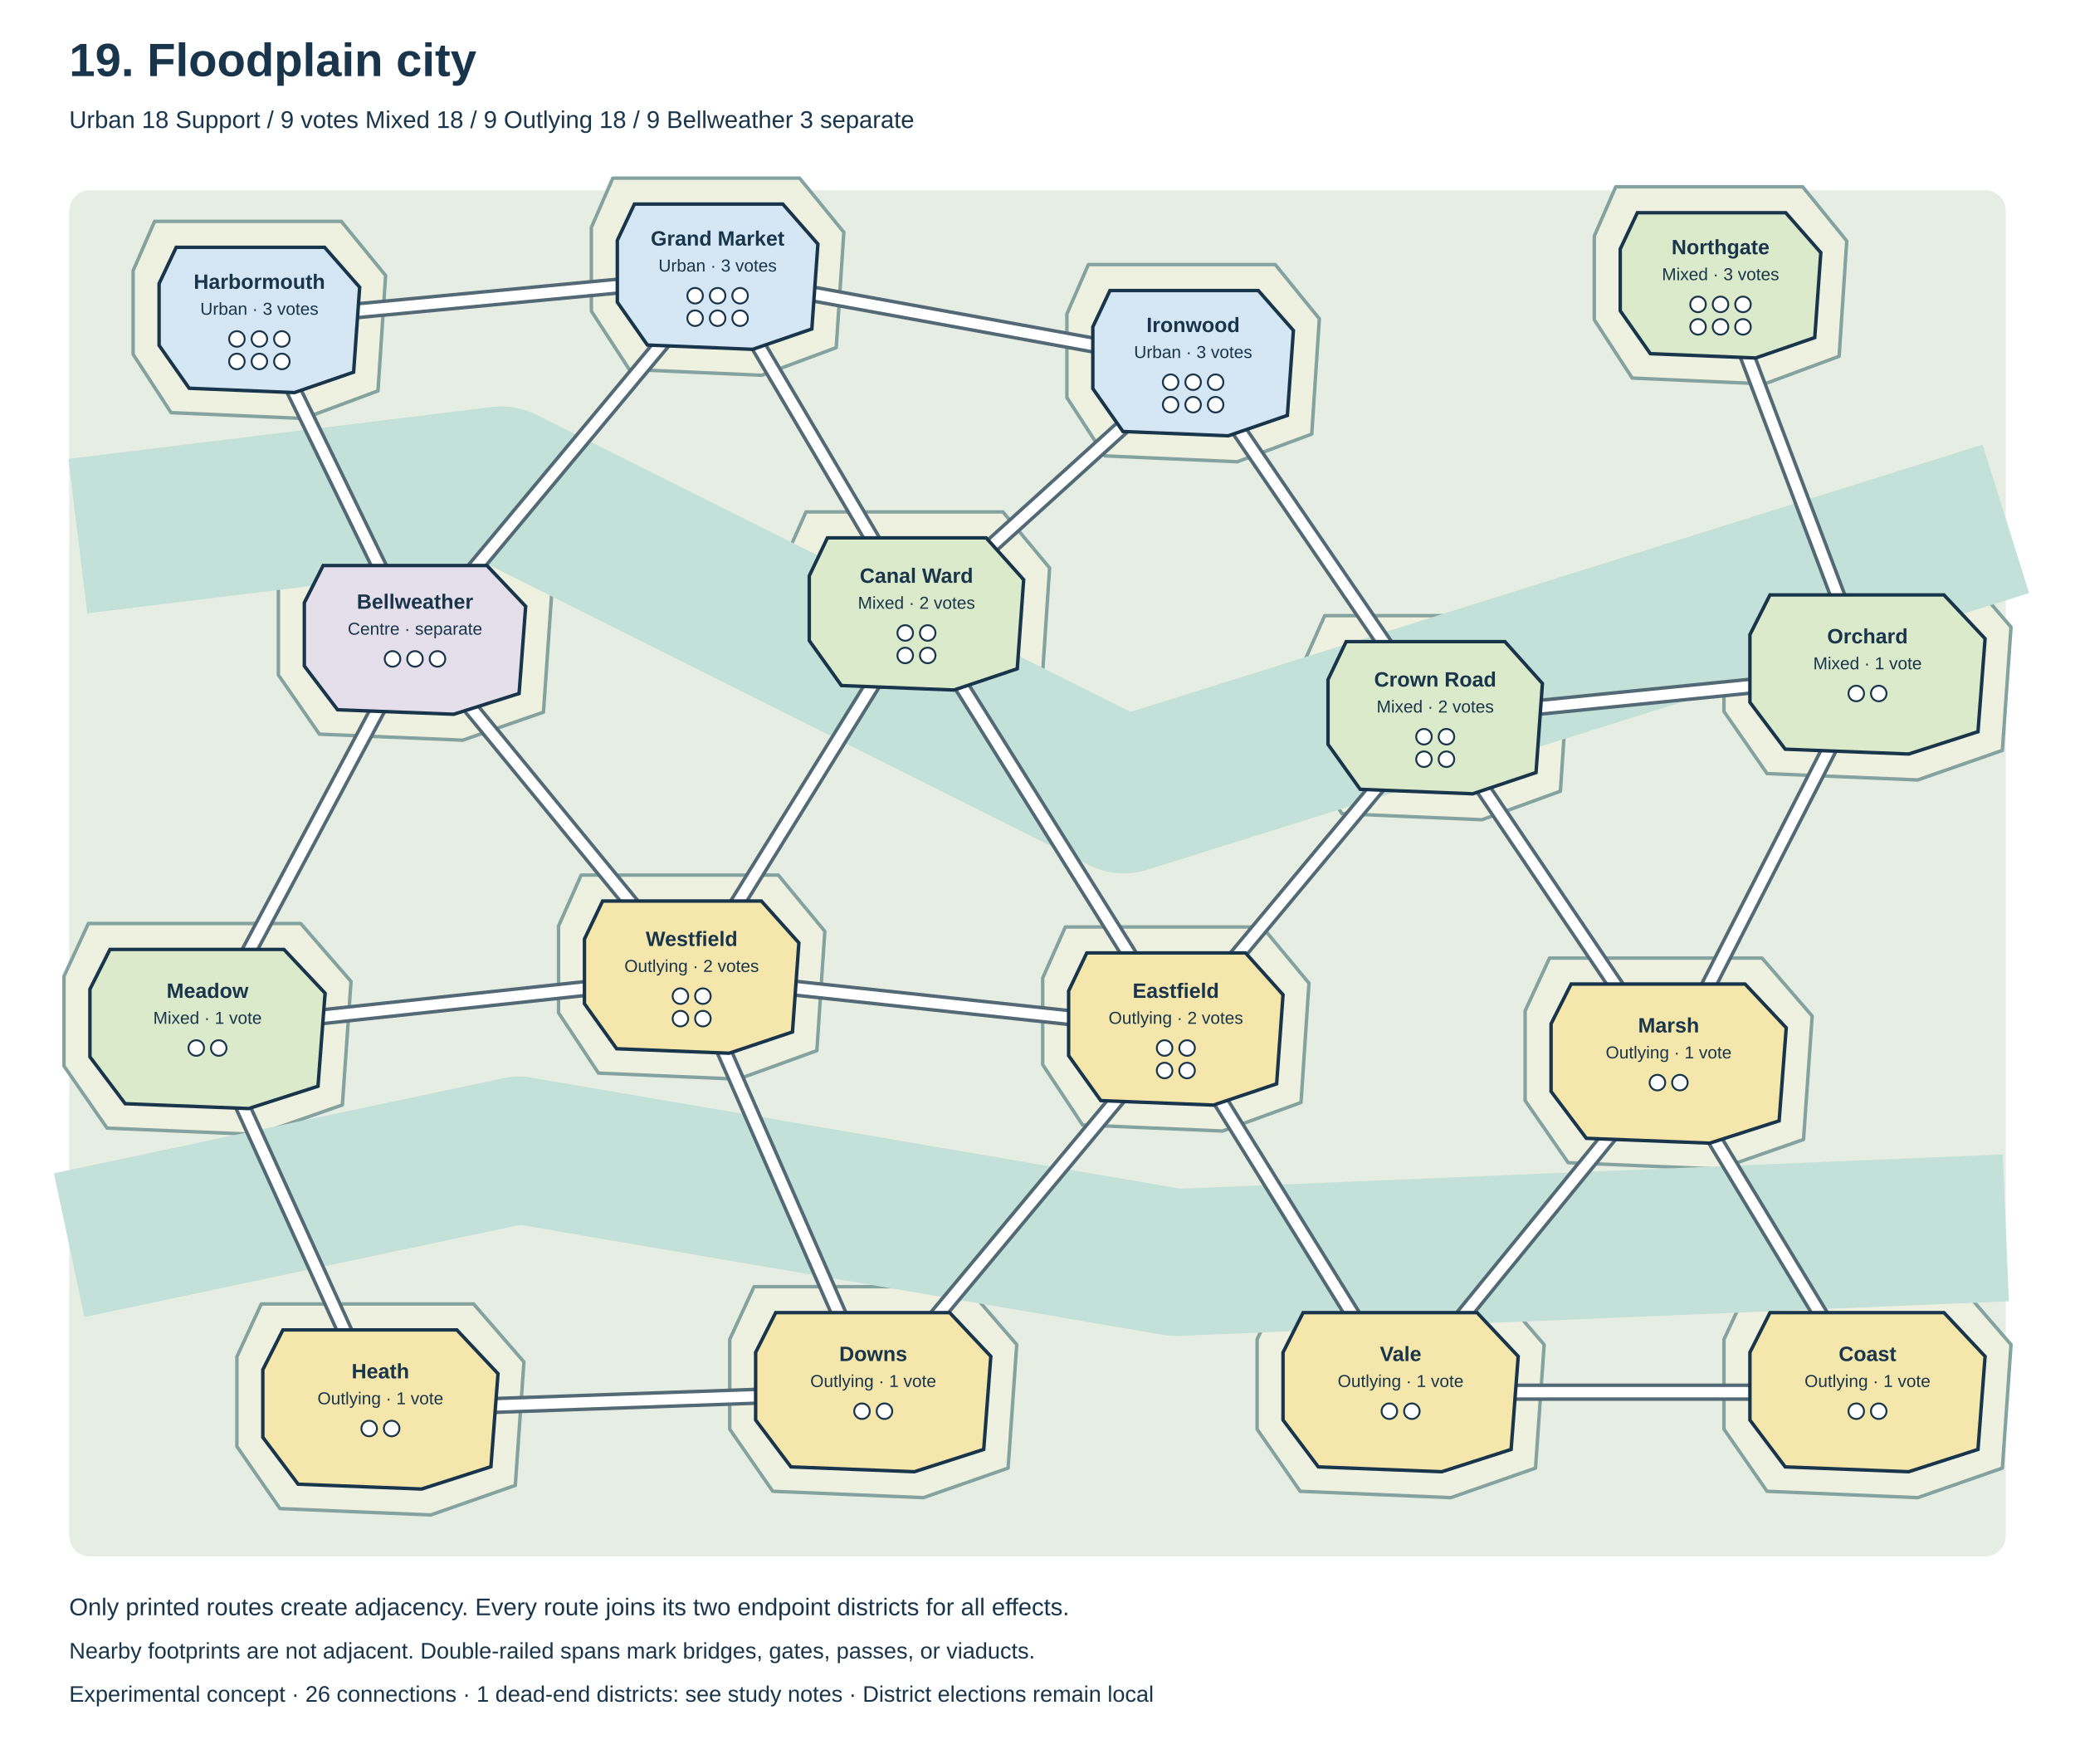
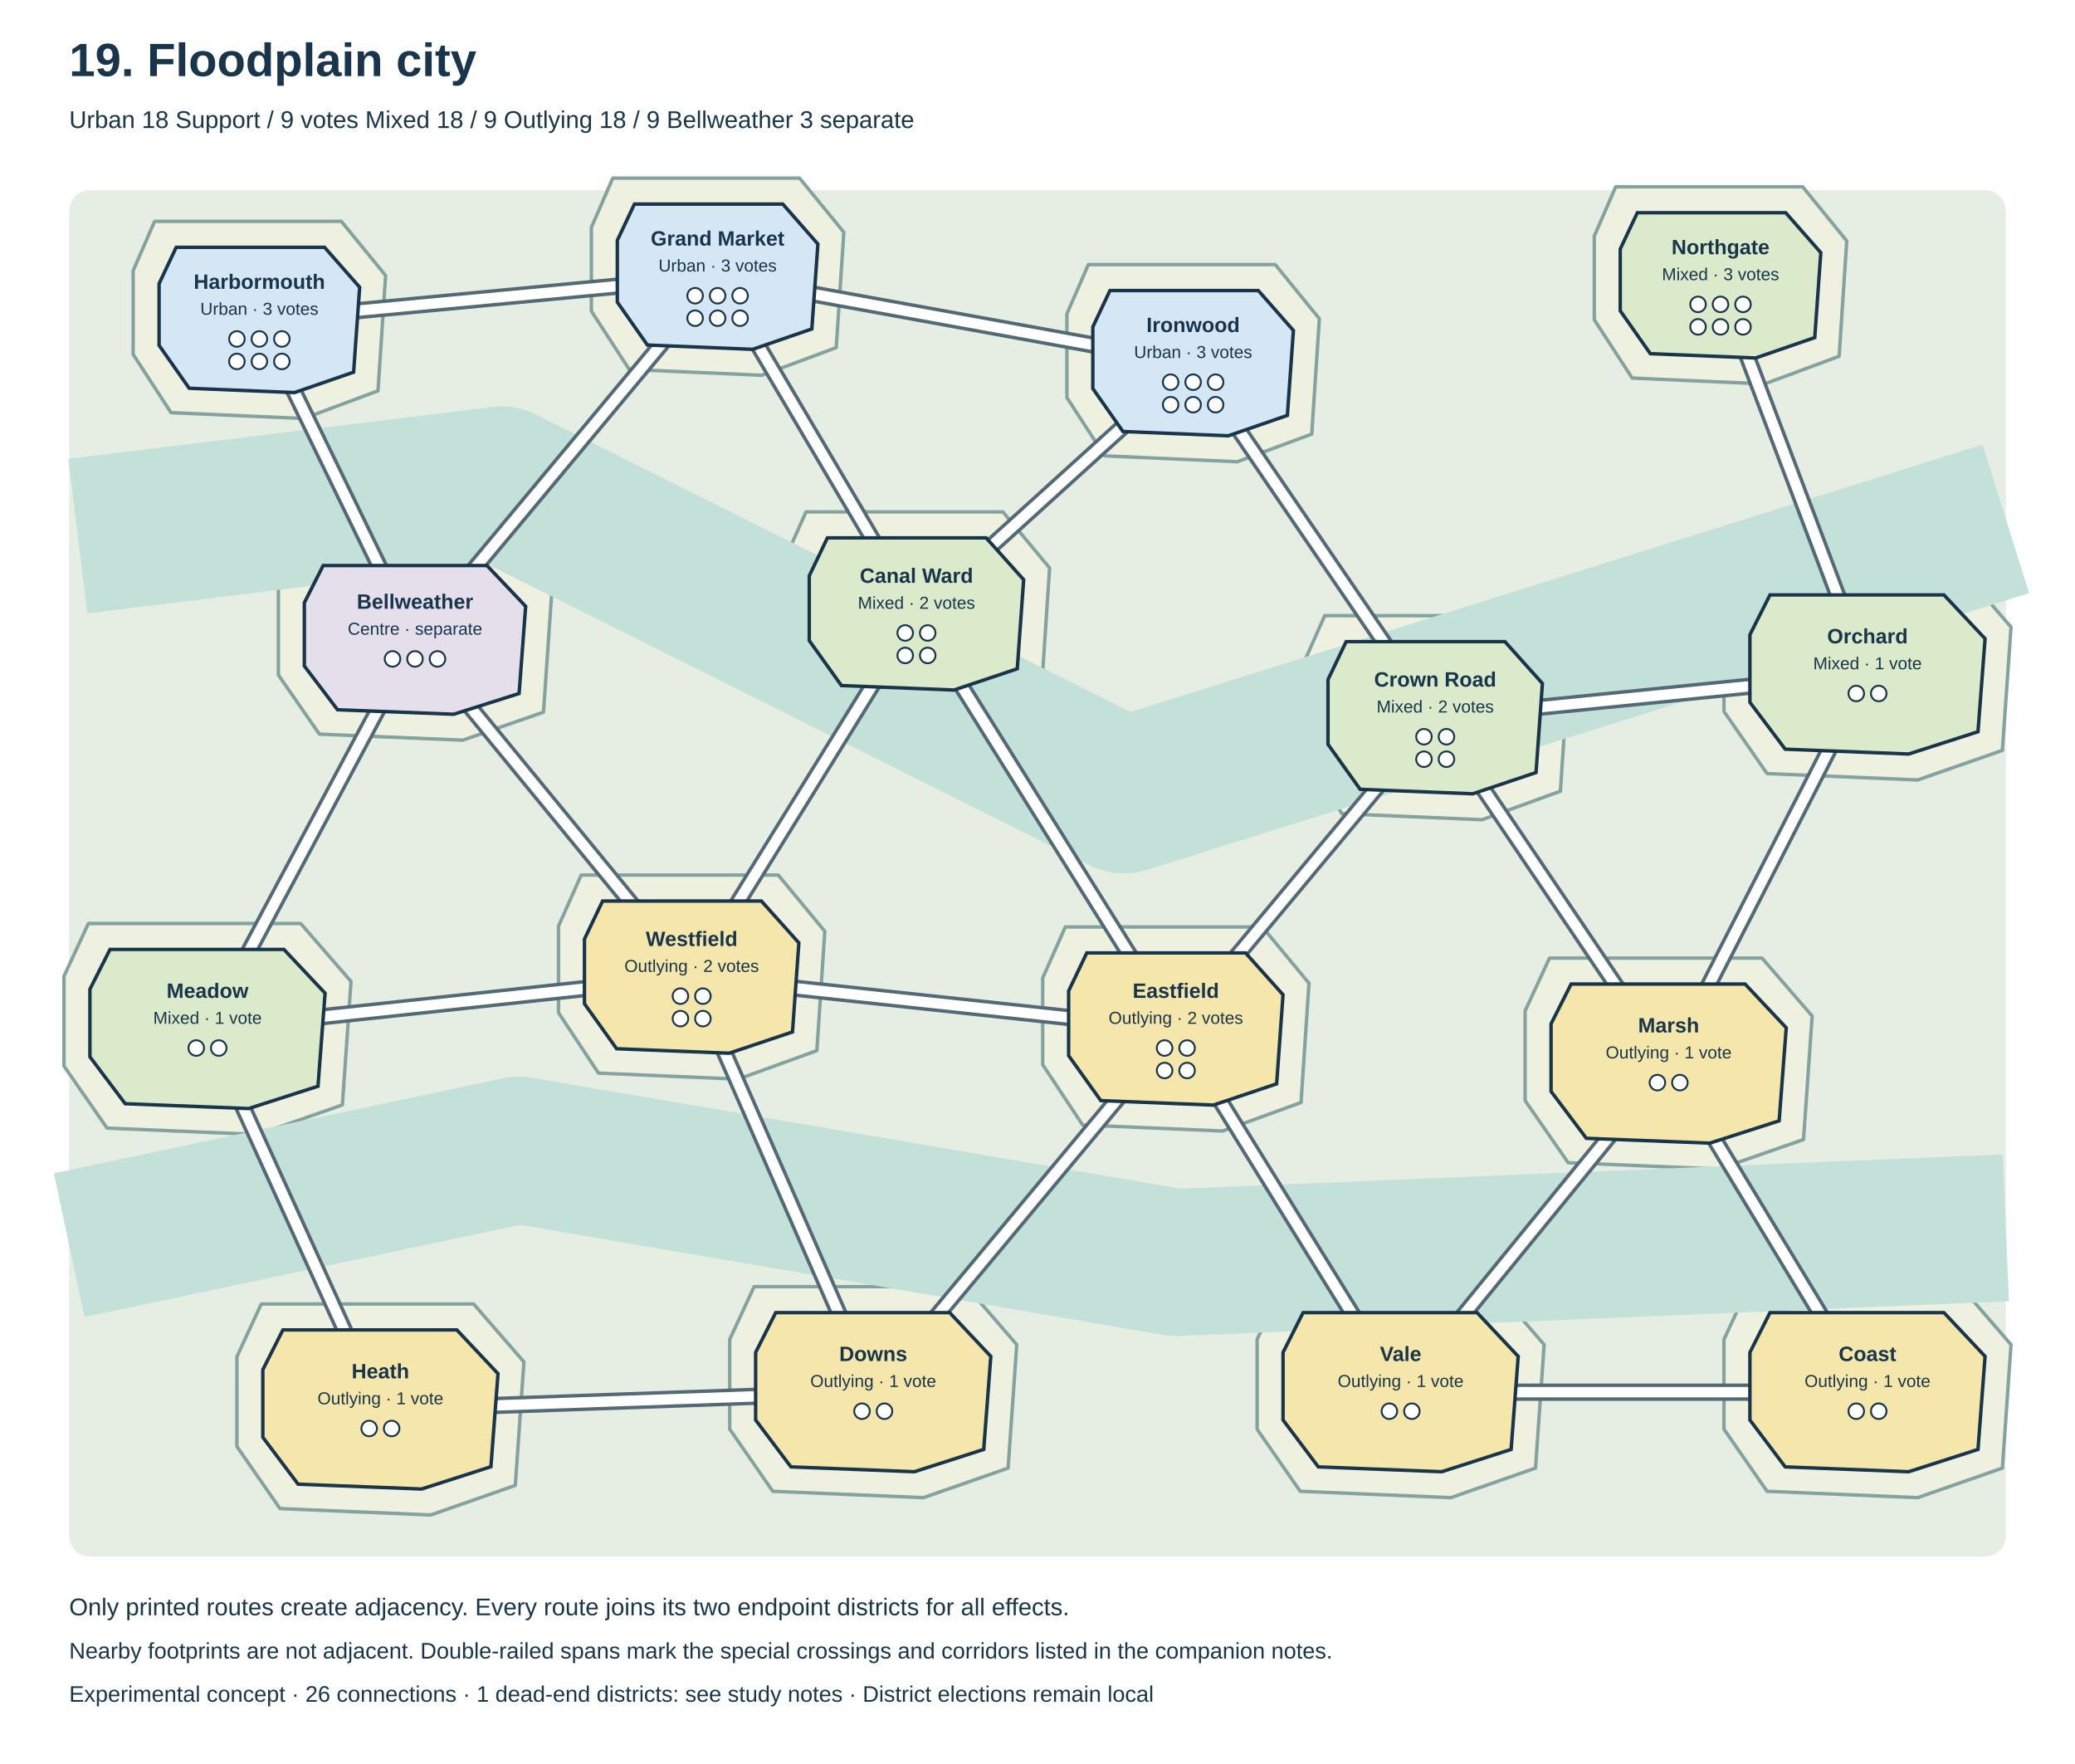
<svg xmlns="http://www.w3.org/2000/svg" viewBox="0 0 1200 1020" role="img" aria-labelledby="title desc">
  <style>text{font-family:Arial,sans-serif;fill:#19354b}.name{font-size:12px;font-weight:700}.detail{font-size:10px}.terrain{font-size:15px;font-style:italic;fill:#355564}</style>
  <rect width="1200" height="1020" fill="white" />
  <text x="40" y="44" font-size="27" font-weight="700">19. Floodplain city</text>
  <text x="40" y="74" font-size="14">Urban 18 Support / 9 votes     Mixed 18 / 9     Outlying 18 / 9     Bellweather 3 separate</text>
  <rect x="40" y="110" width="1120" height="790" rx="12" fill="#e6eee3" />
  <polygon points="77.0,156.5 89.4,128.0 197.4,128.0 223.0,159.3 218.6,226.0 175.6,242.0 98.9,238.6 77.0,204.9" fill="#eef1df" stroke="#84a2a0" stroke-width="2" stroke-linejoin="round" />
  <polygon points="342.0,131.5 354.4,103.0 462.4,103.0 488.0,134.3 483.6,201.0 440.6,217.0 363.9,213.6 342.0,179.9" fill="#eef1df" stroke="#84a2a0" stroke-width="2" stroke-linejoin="round" />
  <polygon points="617.0,181.5 629.4,153.0 737.5,153.0 763.0,184.3 758.6,251.0 715.5,267.0 638.9,263.6 617.0,229.9" fill="#eef1df" stroke="#84a2a0" stroke-width="2" stroke-linejoin="round" />
  <polygon points="161.0,341.0 174.4,312.0 291.4,312.0 319.0,343.9 314.3,411.8 267.6,428.0 184.7,424.5 161.0,390.3" fill="#eef1df" stroke="#84a2a0" stroke-width="2" stroke-linejoin="round" />
  <polygon points="922.0,136.5 934.4,108.0 1042.5,108.0 1068.0,139.3 1063.6,206.0 1020.5,222.0 943.9,218.6 922.0,184.9" fill="#eef1df" stroke="#84a2a0" stroke-width="2" stroke-linejoin="round" />
  <polygon points="453.0,325.5 466.1,296.0 580.0,296.0 607.0,328.4 602.4,397.5 557.0,414.0 476.1,410.5 453.0,375.6" fill="#eef1df" stroke="#84a2a0" stroke-width="2" stroke-linejoin="round" />
  <polygon points="753.0,385.5 766.1,356.0 880.0,356.0 907.0,388.4 902.4,457.5 857.0,474.0 776.1,470.5 753.0,435.6" fill="#eef1df" stroke="#84a2a0" stroke-width="2" stroke-linejoin="round" />
  <polygon points="997.0,359.5 1011.1,329.0 1134.0,329.0 1163.0,362.6 1158.0,433.9 1109.0,451.0 1021.9,447.3 997.0,411.4" fill="#eef1df" stroke="#84a2a0" stroke-width="2" stroke-linejoin="round" />
  <polygon points="37.0,564.5 51.1,534.0 173.9,534.0 203.0,567.5 198.0,638.9 149.1,656.0 61.9,652.3 37.0,616.4" fill="#eef1df" stroke="#84a2a0" stroke-width="2" stroke-linejoin="round" />
  <polygon points="323.0,535.5 336.1,506.0 450.1,506.0 477.0,538.5 472.4,607.5 426.9,624.0 346.1,620.5 323.0,585.6" fill="#eef1df" stroke="#84a2a0" stroke-width="2" stroke-linejoin="round" />
  <polygon points="603.0,565.5 616.1,536.0 730.0,536.0 757.0,568.5 752.4,637.5 707.0,654.0 626.1,650.5 603.0,615.6" fill="#eef1df" stroke="#84a2a0" stroke-width="2" stroke-linejoin="round" />
  <polygon points="882.0,584.5 896.1,554.0 1019.0,554.0 1048.0,587.5 1043.0,658.9 994.0,676.0 906.9,672.3 882.0,636.4" fill="#eef1df" stroke="#84a2a0" stroke-width="2" stroke-linejoin="round" />
  <polygon points="137.0,784.5 151.1,754.0 273.9,754.0 303.0,787.5 298.0,858.9 249.1,876.0 161.9,872.3 137.0,836.4" fill="#eef1df" stroke="#84a2a0" stroke-width="2" stroke-linejoin="round" />
  <polygon points="422.0,774.5 436.1,744.0 559.0,744.0 588.0,777.5 583.0,848.9 534.0,866.0 446.9,862.3 422.0,826.4" fill="#eef1df" stroke="#84a2a0" stroke-width="2" stroke-linejoin="round" />
  <polygon points="727.0,774.5 741.1,744.0 864.0,744.0 893.0,777.5 888.0,848.9 839.0,866.0 751.9,862.3 727.0,826.4" fill="#eef1df" stroke="#84a2a0" stroke-width="2" stroke-linejoin="round" />
  <polygon points="997.0,774.5 1011.1,744.0 1134.0,744.0 1163.0,777.5 1158.0,848.9 1109.0,866.0 1021.9,862.3 997.0,826.4" fill="#eef1df" stroke="#84a2a0" stroke-width="2" stroke-linejoin="round" />
  <polyline points="45.0,310.0 290.0,280.0 650.0,460.0 1160.0,300.0" fill="none" stroke="#c3e1d9" stroke-width="90" stroke-linejoin="round" />
  <polyline points="40.0,720.0 300.0,665.0 680.0,730.0 1160.0,710.0" fill="none" stroke="#c3e1d9" stroke-width="85" stroke-linejoin="round" />
  <g data-route="A-X">
    <path d="M 150,185 L 240,370" fill="none" stroke="#536975" stroke-width="10" stroke-linecap="round" />
    <path d="M 150,185 L 240,370" fill="none" stroke="#ffffff" stroke-width="6" />
  </g>
  <g data-route="C-E">
    <path d="M 690,210 L 530,355" fill="none" stroke="#536975" stroke-width="10" stroke-linecap="round" />
    <path d="M 690,210 L 530,355" fill="none" stroke="#ffffff" stroke-width="6" />
  </g>
  <g data-route="K-O">
    <path d="M 965,615 L 1080,805" fill="none" stroke="#536975" stroke-width="10" stroke-linecap="round" />
    <path d="M 965,615 L 1080,805" fill="none" stroke="#ffffff" stroke-width="6" />
  </g>
  <g data-route="B-E">
    <path d="M 415,160 L 530,355" fill="none" stroke="#536975" stroke-width="10" stroke-linecap="round" />
    <path d="M 415,160 L 530,355" fill="none" stroke="#ffffff" stroke-width="6" />
  </g>
  <g data-route="F-J">
    <path d="M 830,415 L 680,595" fill="none" stroke="#536975" stroke-width="10" stroke-linecap="round" />
    <path d="M 830,415 L 680,595" fill="none" stroke="#ffffff" stroke-width="6" />
  </g>
  <g data-route="D-G">
    <path d="M 995,165 L 1080,390" fill="none" stroke="#536975" stroke-width="10" stroke-linecap="round" />
    <path d="M 995,165 L 1080,390" fill="none" stroke="#ffffff" stroke-width="6" />
  </g>
  <g data-route="F-K">
    <path d="M 830,415 L 965,615" fill="none" stroke="#536975" stroke-width="10" stroke-linecap="round" />
    <path d="M 830,415 L 965,615" fill="none" stroke="#ffffff" stroke-width="6" />
  </g>
  <g data-route="H-L">
    <path d="M 120,595 L 220,815" fill="none" stroke="#536975" stroke-width="10" stroke-linecap="round" />
    <path d="M 120,595 L 220,815" fill="none" stroke="#ffffff" stroke-width="6" />
  </g>
  <g data-route="K-N">
    <path d="M 965,615 L 810,805" fill="none" stroke="#536975" stroke-width="10" stroke-linecap="round" />
    <path d="M 965,615 L 810,805" fill="none" stroke="#ffffff" stroke-width="6" />
  </g>
  <g data-route="E-I">
    <path d="M 530,355 L 400,565" fill="none" stroke="#536975" stroke-width="10" stroke-linecap="round" />
    <path d="M 530,355 L 400,565" fill="none" stroke="#ffffff" stroke-width="6" />
  </g>
  <g data-route="C-F">
    <path d="M 690,210 L 830,415" fill="none" stroke="#536975" stroke-width="10" stroke-linecap="round" />
    <path d="M 690,210 L 830,415" fill="none" stroke="#ffffff" stroke-width="6" />
  </g>
  <g data-route="F-G">
    <path d="M 830,415 L 1080,390" fill="none" stroke="#536975" stroke-width="10" stroke-linecap="round" />
    <path d="M 830,415 L 1080,390" fill="none" stroke="#ffffff" stroke-width="6" />
  </g>
  <g data-route="X-I">
    <path d="M 240,370 L 400,565" fill="none" stroke="#536975" stroke-width="10" stroke-linecap="round" />
    <path d="M 240,370 L 400,565" fill="none" stroke="#ffffff" stroke-width="6" />
  </g>
  <g data-route="X-H">
    <path d="M 240,370 L 120,595" fill="none" stroke="#536975" stroke-width="10" stroke-linecap="round" />
    <path d="M 240,370 L 120,595" fill="none" stroke="#ffffff" stroke-width="6" />
  </g>
  <g data-route="I-M">
    <path d="M 400,565 L 505,805" fill="none" stroke="#536975" stroke-width="10" stroke-linecap="round" />
    <path d="M 400,565 L 505,805" fill="none" stroke="#ffffff" stroke-width="6" />
  </g>
  <g data-route="J-N">
    <path d="M 680,595 L 810,805" fill="none" stroke="#536975" stroke-width="10" stroke-linecap="round" />
    <path d="M 680,595 L 810,805" fill="none" stroke="#ffffff" stroke-width="6" />
  </g>
  <g data-route="G-K">
    <path d="M 1080,390 L 965,615" fill="none" stroke="#536975" stroke-width="10" stroke-linecap="round" />
    <path d="M 1080,390 L 965,615" fill="none" stroke="#ffffff" stroke-width="6" />
  </g>
  <g data-route="A-B">
    <path d="M 150,185 L 415,160" fill="none" stroke="#536975" stroke-width="10" stroke-linecap="round" />
    <path d="M 150,185 L 415,160" fill="none" stroke="#ffffff" stroke-width="6" />
  </g>
  <g data-route="N-O">
    <path d="M 810,805 L 1080,805" fill="none" stroke="#536975" stroke-width="10" stroke-linecap="round" />
    <path d="M 810,805 L 1080,805" fill="none" stroke="#ffffff" stroke-width="6" />
  </g>
  <g data-route="B-X">
    <path d="M 415,160 L 240,370" fill="none" stroke="#536975" stroke-width="10" stroke-linecap="round" />
    <path d="M 415,160 L 240,370" fill="none" stroke="#ffffff" stroke-width="6" />
  </g>
  <g data-route="J-M">
    <path d="M 680,595 L 505,805" fill="none" stroke="#536975" stroke-width="10" stroke-linecap="round" />
    <path d="M 680,595 L 505,805" fill="none" stroke="#ffffff" stroke-width="6" />
  </g>
  <g data-route="B-C">
    <path d="M 415,160 L 690,210" fill="none" stroke="#536975" stroke-width="10" stroke-linecap="round" />
    <path d="M 415,160 L 690,210" fill="none" stroke="#ffffff" stroke-width="6" />
  </g>
  <g data-route="H-I">
    <path d="M 120,595 L 400,565" fill="none" stroke="#536975" stroke-width="10" stroke-linecap="round" />
    <path d="M 120,595 L 400,565" fill="none" stroke="#ffffff" stroke-width="6" />
  </g>
  <g data-route="I-J">
    <path d="M 400,565 L 680,595" fill="none" stroke="#536975" stroke-width="10" stroke-linecap="round" />
    <path d="M 400,565 L 680,595" fill="none" stroke="#ffffff" stroke-width="6" />
  </g>
  <g data-route="E-J">
    <path d="M 530,355 L 680,595" fill="none" stroke="#536975" stroke-width="10" stroke-linecap="round" />
    <path d="M 530,355 L 680,595" fill="none" stroke="#ffffff" stroke-width="6" />
  </g>
  <g data-route="L-M">
    <path d="M 220,815 L 505,805" fill="none" stroke="#536975" stroke-width="10" stroke-linecap="round" />
    <path d="M 220,815 L 505,805" fill="none" stroke="#ffffff" stroke-width="6" />
  </g>
  <g data-district="A">
    <polygon points="101.9,143.0 187.7,143.0 208.0,166.1 204.5,215.2 170.3,227.0 109.4,224.5 92.0,199.7 92.0,164.0" fill="#d5e7f5" stroke="#19354b" stroke-width="2" />
    <text class="name" x="150" y="167" text-anchor="middle">Harbormouth</text>
    <text class="detail" x="150" y="182" text-anchor="middle">Urban · 3 votes</text>
    <circle cx="137.0" cy="196" r="4.5" fill="white" stroke="#19354b" stroke-width="1.1" />
    <circle cx="150.0" cy="196" r="4.5" fill="white" stroke="#19354b" stroke-width="1.1" />
    <circle cx="163.0" cy="196" r="4.5" fill="white" stroke="#19354b" stroke-width="1.1" />
    <circle cx="137.0" cy="209" r="4.5" fill="white" stroke="#19354b" stroke-width="1.1" />
    <circle cx="150.0" cy="209" r="4.5" fill="white" stroke="#19354b" stroke-width="1.1" />
    <circle cx="163.0" cy="209" r="4.5" fill="white" stroke="#19354b" stroke-width="1.1" />
  </g>
  <g data-district="B">
    <polygon points="366.9,118.0 452.7,118.0 473.0,141.1 469.5,190.2 435.3,202.0 374.4,199.5 357.0,174.7 357.0,139.0" fill="#d5e7f5" stroke="#19354b" stroke-width="2" />
    <text class="name" x="415" y="142" text-anchor="middle">Grand Market</text>
    <text class="detail" x="415" y="157" text-anchor="middle">Urban · 3 votes</text>
    <circle cx="402.0" cy="171" r="4.5" fill="white" stroke="#19354b" stroke-width="1.1" />
    <circle cx="415.0" cy="171" r="4.5" fill="white" stroke="#19354b" stroke-width="1.1" />
    <circle cx="428.0" cy="171" r="4.5" fill="white" stroke="#19354b" stroke-width="1.1" />
    <circle cx="402.0" cy="184" r="4.5" fill="white" stroke="#19354b" stroke-width="1.1" />
    <circle cx="415.0" cy="184" r="4.5" fill="white" stroke="#19354b" stroke-width="1.1" />
    <circle cx="428.0" cy="184" r="4.5" fill="white" stroke="#19354b" stroke-width="1.1" />
  </g>
  <g data-district="C">
    <polygon points="641.9,168.0 727.7,168.0 748.0,191.1 744.5,240.2 710.3,252.0 649.4,249.5 632.0,224.7 632.0,189.0" fill="#d5e7f5" stroke="#19354b" stroke-width="2" />
    <text class="name" x="690" y="192" text-anchor="middle">Ironwood</text>
    <text class="detail" x="690" y="207" text-anchor="middle">Urban · 3 votes</text>
    <circle cx="677.0" cy="221" r="4.5" fill="white" stroke="#19354b" stroke-width="1.1" />
    <circle cx="690.0" cy="221" r="4.5" fill="white" stroke="#19354b" stroke-width="1.1" />
    <circle cx="703.0" cy="221" r="4.5" fill="white" stroke="#19354b" stroke-width="1.1" />
    <circle cx="677.0" cy="234" r="4.5" fill="white" stroke="#19354b" stroke-width="1.1" />
    <circle cx="690.0" cy="234" r="4.5" fill="white" stroke="#19354b" stroke-width="1.1" />
    <circle cx="703.0" cy="234" r="4.5" fill="white" stroke="#19354b" stroke-width="1.1" />
  </g>
  <g data-district="X">
    <polygon points="186.9,327.0 281.6,327.0 304.0,350.6 300.2,401.0 262.4,413.0 195.2,410.4 176.0,385.1 176.0,348.5" fill="#e4dfea" stroke="#19354b" stroke-width="2" />
    <text class="name" x="240" y="352" text-anchor="middle">Bellweather</text>
    <text class="detail" x="240" y="367" text-anchor="middle">Centre · separate</text>
    <circle cx="227.0" cy="381" r="4.5" fill="white" stroke="#19354b" stroke-width="1.1" />
    <circle cx="240.0" cy="381" r="4.5" fill="white" stroke="#19354b" stroke-width="1.1" />
    <circle cx="253.0" cy="381" r="4.5" fill="white" stroke="#19354b" stroke-width="1.1" />
  </g>
  <g data-district="D">
    <polygon points="946.9,123.0 1032.7,123.0 1053.0,146.1 1049.5,195.2 1015.3,207.0 954.4,204.5 937.0,179.7 937.0,144.0" fill="#dbeaca" stroke="#19354b" stroke-width="2" />
    <text class="name" x="995" y="147" text-anchor="middle">Northgate</text>
    <text class="detail" x="995" y="162" text-anchor="middle">Mixed · 3 votes</text>
    <circle cx="982.0" cy="176" r="4.5" fill="white" stroke="#19354b" stroke-width="1.1" />
    <circle cx="995.0" cy="176" r="4.5" fill="white" stroke="#19354b" stroke-width="1.1" />
    <circle cx="1008.0" cy="176" r="4.5" fill="white" stroke="#19354b" stroke-width="1.1" />
    <circle cx="982.0" cy="189" r="4.5" fill="white" stroke="#19354b" stroke-width="1.1" />
    <circle cx="995.0" cy="189" r="4.5" fill="white" stroke="#19354b" stroke-width="1.1" />
    <circle cx="1008.0" cy="189" r="4.5" fill="white" stroke="#19354b" stroke-width="1.1" />
  </g>
  <g data-district="E">
    <polygon points="478.5,311.0 570.3,311.0 592.0,335.2 588.3,386.7 551.7,399.0 486.6,396.4 468.0,370.4 468.0,333.0" fill="#dbeaca" stroke="#19354b" stroke-width="2" />
    <text class="name" x="530" y="337" text-anchor="middle">Canal Ward</text>
    <text class="detail" x="530" y="352" text-anchor="middle">Mixed · 2 votes</text>
    <circle cx="523.5" cy="366" r="4.5" fill="white" stroke="#19354b" stroke-width="1.1" />
    <circle cx="536.5" cy="366" r="4.5" fill="white" stroke="#19354b" stroke-width="1.1" />
    <circle cx="523.5" cy="379" r="4.5" fill="white" stroke="#19354b" stroke-width="1.1" />
    <circle cx="536.5" cy="379" r="4.5" fill="white" stroke="#19354b" stroke-width="1.1" />
  </g>
  <g data-district="F">
    <polygon points="778.5,371.0 870.3,371.0 892.0,395.2 888.3,446.7 851.7,459.0 786.6,456.4 768.0,430.4 768.0,393.0" fill="#dbeaca" stroke="#19354b" stroke-width="2" />
    <text class="name" x="830" y="397" text-anchor="middle">Crown Road</text>
    <text class="detail" x="830" y="412" text-anchor="middle">Mixed · 2 votes</text>
    <circle cx="823.5" cy="426" r="4.5" fill="white" stroke="#19354b" stroke-width="1.1" />
    <circle cx="836.5" cy="426" r="4.5" fill="white" stroke="#19354b" stroke-width="1.1" />
    <circle cx="823.5" cy="439" r="4.5" fill="white" stroke="#19354b" stroke-width="1.1" />
    <circle cx="836.5" cy="439" r="4.5" fill="white" stroke="#19354b" stroke-width="1.1" />
  </g>
  <g data-district="G">
    <polygon points="1023.6,344.0 1124.2,344.0 1148.0,369.3 1143.9,423.1 1103.8,436.0 1032.4,433.2 1012.0,406.1 1012.0,367.0" fill="#dbeaca" stroke="#19354b" stroke-width="2" />
    <text class="name" x="1080" y="372" text-anchor="middle">Orchard</text>
    <text class="detail" x="1080" y="387" text-anchor="middle">Mixed · 1 vote</text>
    <circle cx="1073.5" cy="401" r="4.5" fill="white" stroke="#19354b" stroke-width="1.1" />
    <circle cx="1086.5" cy="401" r="4.5" fill="white" stroke="#19354b" stroke-width="1.1" />
  </g>
  <g data-district="H">
    <polygon points="63.6,549.0 164.2,549.0 188.0,574.3 183.9,628.1 143.8,641.0 72.4,638.2 52.0,611.1 52.0,572.0" fill="#dbeaca" stroke="#19354b" stroke-width="2" />
    <text class="name" x="120" y="577" text-anchor="middle">Meadow</text>
    <text class="detail" x="120" y="592" text-anchor="middle">Mixed · 1 vote</text>
    <circle cx="113.5" cy="606" r="4.5" fill="white" stroke="#19354b" stroke-width="1.1" />
    <circle cx="126.5" cy="606" r="4.5" fill="white" stroke="#19354b" stroke-width="1.1" />
  </g>
  <g data-district="I">
    <polygon points="348.5,521.0 440.3,521.0 462.0,545.2 458.3,596.7 421.7,609.0 356.6,606.4 338.0,580.4 338.0,543.0" fill="#f5e7ac" stroke="#19354b" stroke-width="2" />
    <text class="name" x="400" y="547" text-anchor="middle">Westfield</text>
    <text class="detail" x="400" y="562" text-anchor="middle">Outlying · 2 votes</text>
    <circle cx="393.5" cy="576" r="4.5" fill="white" stroke="#19354b" stroke-width="1.1" />
    <circle cx="406.5" cy="576" r="4.5" fill="white" stroke="#19354b" stroke-width="1.1" />
    <circle cx="393.5" cy="589" r="4.5" fill="white" stroke="#19354b" stroke-width="1.1" />
    <circle cx="406.5" cy="589" r="4.5" fill="white" stroke="#19354b" stroke-width="1.1" />
  </g>
  <g data-district="J">
    <polygon points="628.5,551.0 720.3,551.0 742.0,575.2 738.3,626.7 701.7,639.0 636.6,636.4 618.0,610.4 618.0,573.0" fill="#f5e7ac" stroke="#19354b" stroke-width="2" />
    <text class="name" x="680" y="577" text-anchor="middle">Eastfield</text>
    <text class="detail" x="680" y="592" text-anchor="middle">Outlying · 2 votes</text>
    <circle cx="673.5" cy="606" r="4.5" fill="white" stroke="#19354b" stroke-width="1.1" />
    <circle cx="686.5" cy="606" r="4.5" fill="white" stroke="#19354b" stroke-width="1.1" />
    <circle cx="673.5" cy="619" r="4.5" fill="white" stroke="#19354b" stroke-width="1.1" />
    <circle cx="686.5" cy="619" r="4.5" fill="white" stroke="#19354b" stroke-width="1.1" />
  </g>
  <g data-district="K">
    <polygon points="908.6,569.0 1009.2,569.0 1033.0,594.3 1028.9,648.1 988.8,661.0 917.4,658.2 897.0,631.1 897.0,592.0" fill="#f5e7ac" stroke="#19354b" stroke-width="2" />
    <text class="name" x="965" y="597" text-anchor="middle">Marsh</text>
    <text class="detail" x="965" y="612" text-anchor="middle">Outlying · 1 vote</text>
    <circle cx="958.5" cy="626" r="4.5" fill="white" stroke="#19354b" stroke-width="1.1" />
    <circle cx="971.5" cy="626" r="4.5" fill="white" stroke="#19354b" stroke-width="1.1" />
  </g>
  <g data-district="L">
    <polygon points="163.6,769.0 264.2,769.0 288.0,794.3 283.9,848.1 243.8,861.0 172.4,858.2 152.0,831.1 152.0,792.0" fill="#f5e7ac" stroke="#19354b" stroke-width="2" />
    <text class="name" x="220" y="797" text-anchor="middle">Heath</text>
    <text class="detail" x="220" y="812" text-anchor="middle">Outlying · 1 vote</text>
    <circle cx="213.5" cy="826" r="4.5" fill="white" stroke="#19354b" stroke-width="1.1" />
    <circle cx="226.5" cy="826" r="4.5" fill="white" stroke="#19354b" stroke-width="1.1" />
  </g>
  <g data-district="M">
    <polygon points="448.6,759.0 549.2,759.0 573.0,784.3 568.9,838.1 528.8,851.0 457.4,848.2 437.0,821.1 437.0,782.0" fill="#f5e7ac" stroke="#19354b" stroke-width="2" />
    <text class="name" x="505" y="787" text-anchor="middle">Downs</text>
    <text class="detail" x="505" y="802" text-anchor="middle">Outlying · 1 vote</text>
    <circle cx="498.5" cy="816" r="4.5" fill="white" stroke="#19354b" stroke-width="1.1" />
    <circle cx="511.5" cy="816" r="4.5" fill="white" stroke="#19354b" stroke-width="1.1" />
  </g>
  <g data-district="N">
    <polygon points="753.6,759.0 854.2,759.0 878.0,784.3 873.9,838.1 833.8,851.0 762.4,848.2 742.0,821.1 742.0,782.0" fill="#f5e7ac" stroke="#19354b" stroke-width="2" />
    <text class="name" x="810" y="787" text-anchor="middle">Vale</text>
    <text class="detail" x="810" y="802" text-anchor="middle">Outlying · 1 vote</text>
    <circle cx="803.5" cy="816" r="4.5" fill="white" stroke="#19354b" stroke-width="1.1" />
    <circle cx="816.5" cy="816" r="4.5" fill="white" stroke="#19354b" stroke-width="1.1" />
  </g>
  <g data-district="O">
    <polygon points="1023.6,759.0 1124.2,759.0 1148.0,784.3 1143.9,838.1 1103.8,851.0 1032.4,848.2 1012.0,821.1 1012.0,782.0" fill="#f5e7ac" stroke="#19354b" stroke-width="2" />
    <text class="name" x="1080" y="787" text-anchor="middle">Coast</text>
    <text class="detail" x="1080" y="802" text-anchor="middle">Outlying · 1 vote</text>
    <circle cx="1073.5" cy="816" r="4.5" fill="white" stroke="#19354b" stroke-width="1.1" />
    <circle cx="1086.5" cy="816" r="4.5" fill="white" stroke="#19354b" stroke-width="1.1" />
  </g>
  <text x="40" y="934" font-size="14">Only printed routes create adjacency. Every route joins its two endpoint districts for all effects.</text>
-   <text x="40" y="959" font-size="13">Nearby footprints are not adjacent. Double-railed spans mark bridges, gates, passes, or viaducts.</text>
+   <text x="40" y="959" font-size="13">Nearby footprints are not adjacent. Double-railed spans mark the special crossings and corridors listed in the companion notes.</text>
  <text x="40" y="984" font-size="13">Experimental concept · 26 connections · 1 dead-end districts: see study notes · District elections remain local</text>
</svg>
